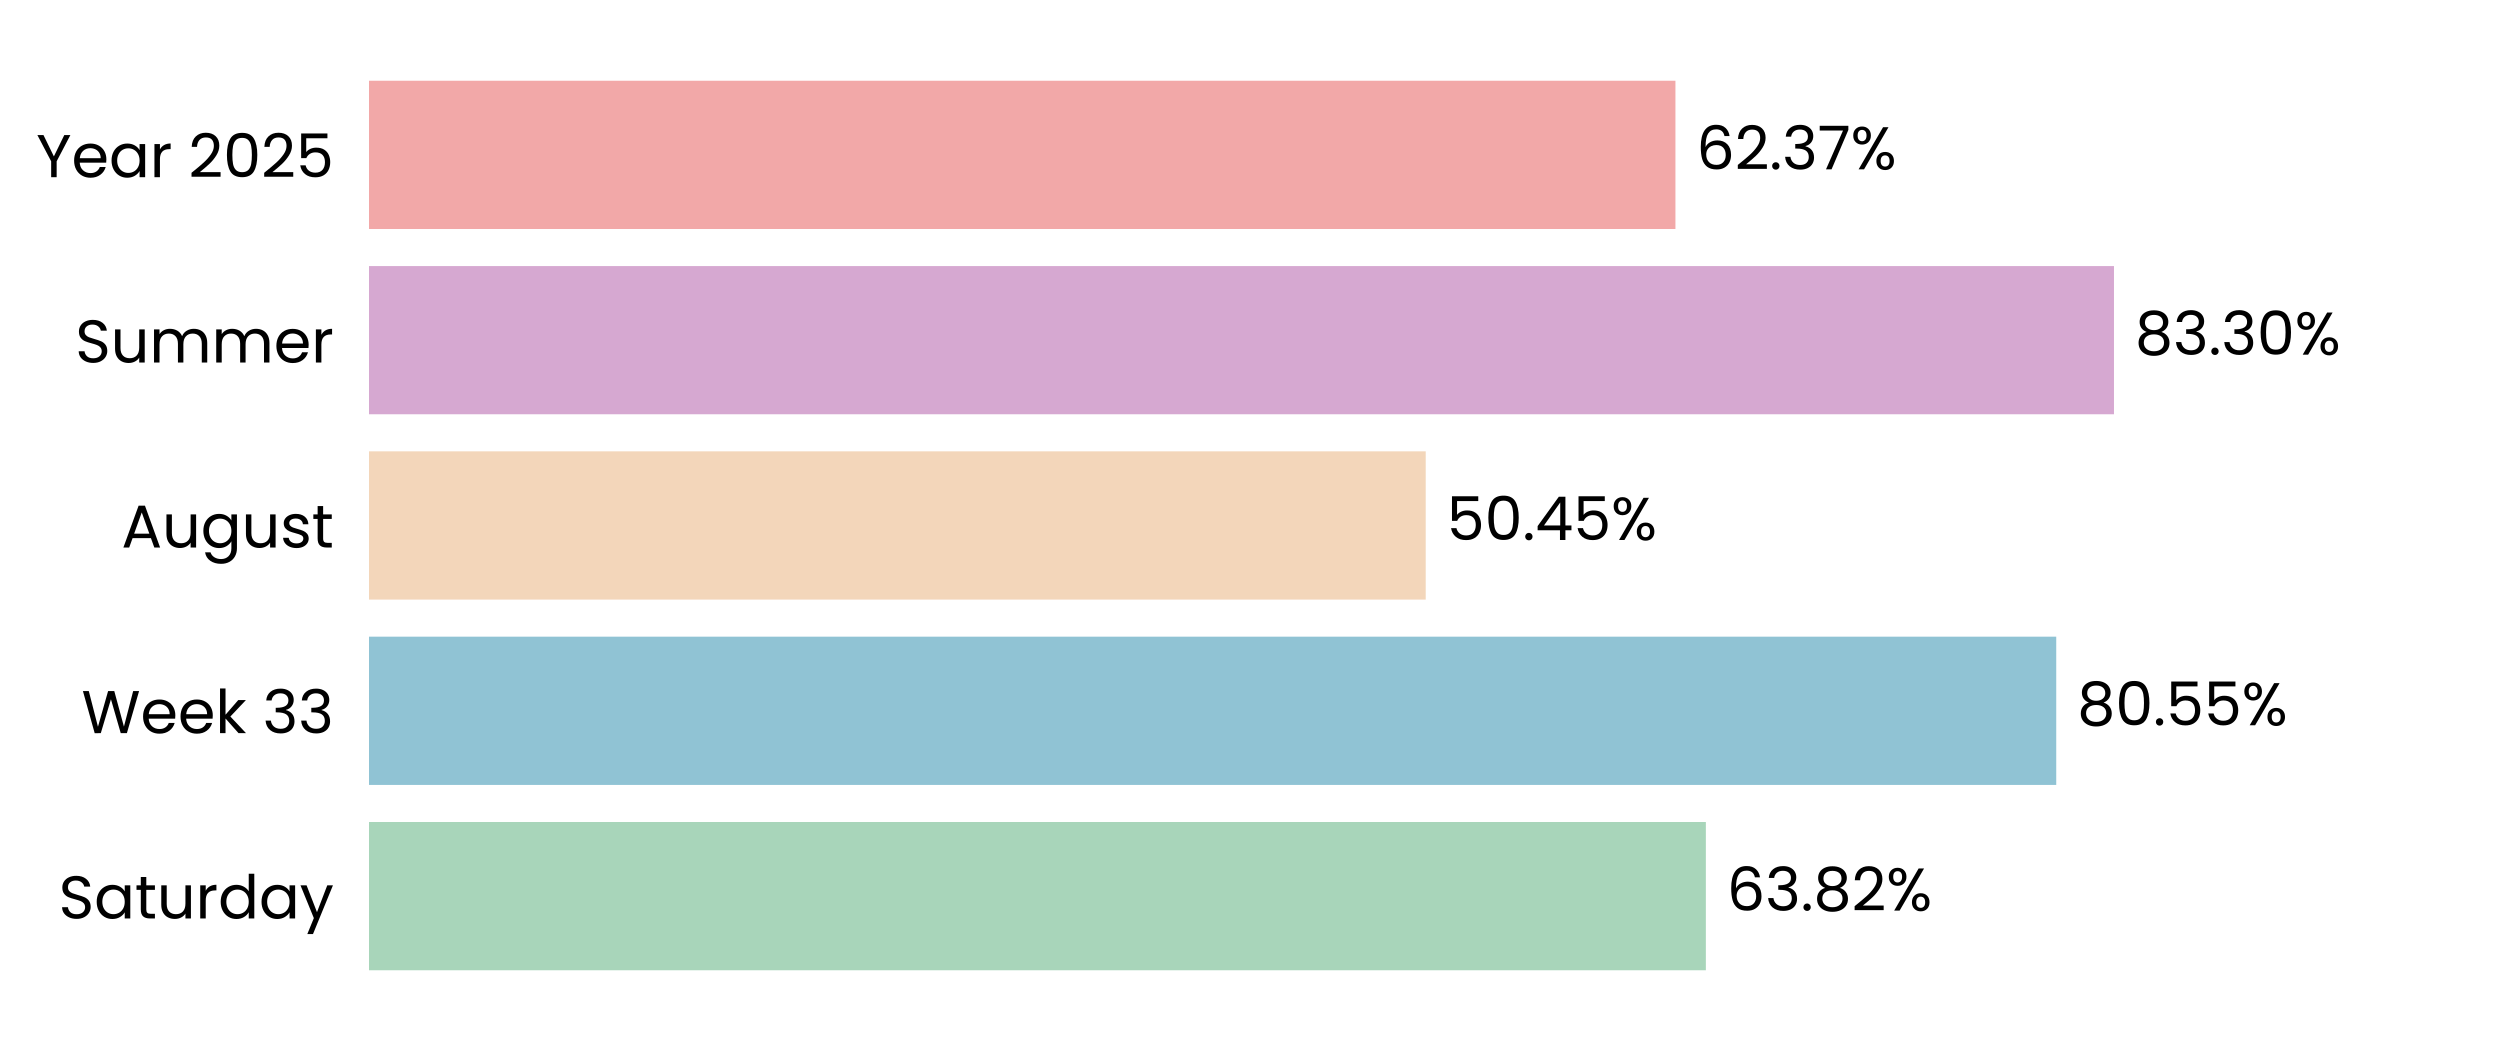
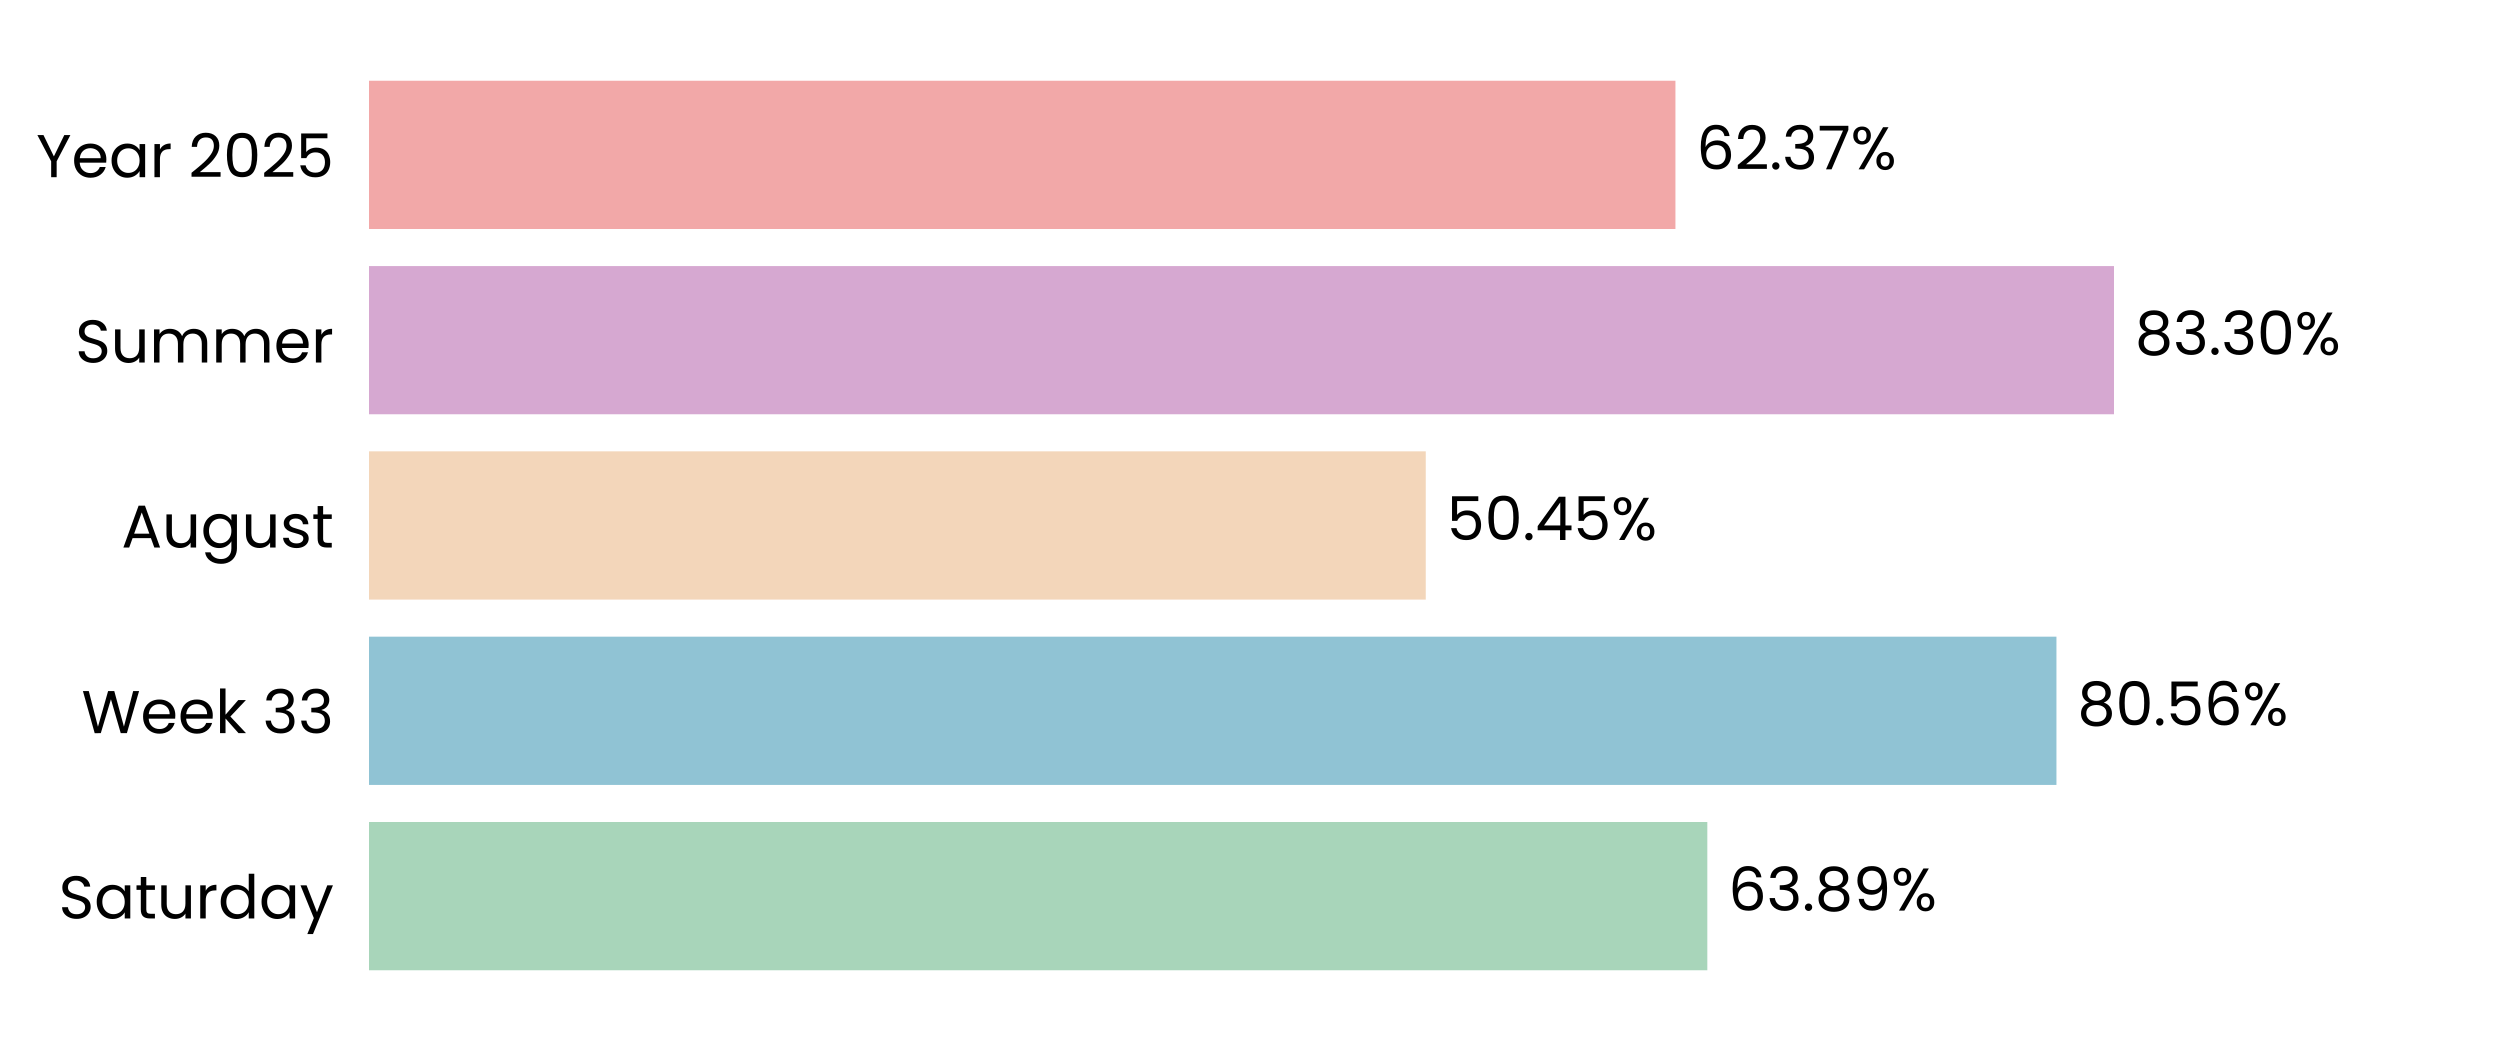
<svg xmlns="http://www.w3.org/2000/svg" xmlns:xlink="http://www.w3.org/1999/xlink" width="496.691pt" height="208.8pt" viewBox="0 0 496.691 208.8" version="1.1">
  <defs>
    <style type="text/css">*{stroke-linejoin: round; stroke-linecap: butt}</style>
  </defs>
  <g id="figure_1">
    <g id="patch_1">
      <path d="M 0 208.8  L 496.691 208.8  L 496.691 0  L 0 0  L 0 208.8  z " style="fill: none" />
    </g>
    <g id="axes_1">
      <g id="patch_2">
        <path d="M 73.311 201.6  L 489.491 201.6  L 489.491 7.2  L 73.311 7.2  L 73.311 201.6  z " style="fill: none" />
      </g>
      <g id="patch_3">
-         <path d="M 73.311 192.764  L 338.915 192.764  L 338.915 163.309  L 73.311 163.309  z " clip-path="url(#p0c450a00ad)" style="fill: #a8d5ba" />
+         <path d="M 73.311 192.764  L 339.204 192.764  L 339.204 163.309  L 73.311 163.309  z " clip-path="url(#pcc982002f8)" style="fill: #a8d5ba" />
      </g>
      <g id="patch_4">
-         <path d="M 73.311 155.945  L 408.526 155.945  L 408.526 126.491  L 73.311 126.491  z " clip-path="url(#p0c450a00ad)" style="fill: #90c3d4" />
+         <path d="M 73.311 155.945  L 408.567 155.945  L 408.567 126.491  L 73.311 126.491  z " clip-path="url(#pcc982002f8)" style="fill: #90c3d4" />
      </g>
      <g id="patch_5">
-         <path d="M 73.311 119.127  L 283.257 119.127  L 283.257 89.673  L 73.311 89.673  z " clip-path="url(#p0c450a00ad)" style="fill: #f3d6ba" />
+         <path d="M 73.311 119.127  L 283.266 119.127  L 283.266 89.673  L 73.311 89.673  z " clip-path="url(#pcc982002f8)" style="fill: #f3d6ba" />
      </g>
      <g id="patch_6">
-         <path d="M 73.311 82.309  L 419.999 82.309  L 419.999 52.855  L 73.311 52.855  z " clip-path="url(#p0c450a00ad)" style="fill: #d6a8d1" />
+         <path d="M 73.311 82.309  L 420.002 82.309  L 420.002 52.855  L 73.311 52.855  z " clip-path="url(#pcc982002f8)" style="fill: #d6a8d1" />
      </g>
      <g id="patch_7">
-         <path d="M 73.311 45.491  L 332.869 45.491  L 332.869 16.036  L 73.311 16.036  z " clip-path="url(#p0c450a00ad)" style="fill: #f2a8a8" />
+         <path d="M 73.311 45.491  L 332.869 45.491  L 332.869 16.036  L 73.311 16.036  z " clip-path="url(#pcc982002f8)" style="fill: #f2a8a8" />
      </g>
      <g id="matplotlib.axis_1">
        <g id="ytick_1">
          <g id="text_1">
            <g transform="translate(11.65312 182.4764) scale(0.12 -0.12)">
              <defs>
                <path id="Poppins-Regular-53" d="M 1907 -45  Q 1466 -45 1117 112  Q 768 269 569 547  Q 371 826 365 1190  L 986 1190  Q 1018 877 1245 662  Q 1472 448 1907 448  Q 2323 448 2563 656  Q 2803 864 2803 1190  Q 2803 1446 2662 1606  Q 2522 1766 2310 1849  Q 2099 1933 1741 2029  Q 1299 2144 1033 2259  Q 768 2374 579 2620  Q 390 2867 390 3283  Q 390 3648 576 3929  Q 762 4211 1098 4364  Q 1434 4518 1869 4518  Q 2496 4518 2896 4204  Q 3296 3891 3347 3373  L 2707 3373  Q 2675 3629 2438 3824  Q 2202 4019 1811 4019  Q 1446 4019 1216 3830  Q 986 3642 986 3302  Q 986 3059 1123 2905  Q 1261 2752 1462 2672  Q 1664 2592 2029 2490  Q 2470 2368 2739 2249  Q 3008 2131 3200 1884  Q 3392 1638 3392 1216  Q 3392 890 3219 602  Q 3046 314 2707 134  Q 2368 -45 1907 -45  z " transform="scale(0.015625)" />
                <path id="Poppins-Regular-61" d="M 275 1766  Q 275 2304 492 2710  Q 710 3117 1091 3341  Q 1472 3565 1939 3565  Q 2400 3565 2739 3366  Q 3078 3168 3245 2867  L 3245 3507  L 3834 3507  L 3834 0  L 3245 0  L 3245 653  Q 3072 346 2729 144  Q 2387 -58 1933 -58  Q 1466 -58 1088 172  Q 710 403 492 819  Q 275 1235 275 1766  z M 3245 1760  Q 3245 2157 3085 2451  Q 2925 2746 2653 2902  Q 2381 3059 2054 3059  Q 1728 3059 1459 2905  Q 1190 2752 1030 2457  Q 870 2163 870 1766  Q 870 1363 1030 1065  Q 1190 768 1459 611  Q 1728 454 2054 454  Q 2381 454 2653 611  Q 2925 768 3085 1065  Q 3245 1363 3245 1760  z " transform="scale(0.015625)" />
                <path id="Poppins-Regular-74" d="M 1203 3027  L 1203 960  Q 1203 704 1312 598  Q 1421 493 1690 493  L 2118 493  L 2118 0  L 1594 0  Q 1107 0 864 224  Q 621 448 621 960  L 621 3027  L 166 3027  L 166 3507  L 621 3507  L 621 4390  L 1203 4390  L 1203 3507  L 2118 3507  L 2118 3027  L 1203 3027  z " transform="scale(0.015625)" />
                <path id="Poppins-Regular-75" d="M 3603 3507  L 3603 0  L 3021 0  L 3021 518  Q 2854 250 2556 99  Q 2259 -51 1901 -51  Q 1491 -51 1164 118  Q 838 288 649 627  Q 461 966 461 1453  L 461 3507  L 1037 3507  L 1037 1530  Q 1037 1011 1299 732  Q 1562 454 2016 454  Q 2483 454 2752 742  Q 3021 1030 3021 1581  L 3021 3507  L 3603 3507  z " transform="scale(0.015625)" />
                <path id="Poppins-Regular-72" d="M 1075 2938  Q 1229 3238 1513 3404  Q 1798 3571 2208 3571  L 2208 2970  L 2054 2970  Q 1075 2970 1075 1907  L 1075 0  L 493 0  L 493 3507  L 1075 3507  L 1075 2938  z " transform="scale(0.015625)" />
                <path id="Poppins-Regular-64" d="M 275 1766  Q 275 2304 492 2710  Q 710 3117 1091 3341  Q 1472 3565 1946 3565  Q 2355 3565 2707 3376  Q 3059 3187 3245 2880  L 3245 4736  L 3834 4736  L 3834 0  L 3245 0  L 3245 659  Q 3072 346 2733 144  Q 2394 -58 1939 -58  Q 1472 -58 1091 172  Q 710 403 492 819  Q 275 1235 275 1766  z M 3245 1760  Q 3245 2157 3085 2451  Q 2925 2746 2653 2902  Q 2381 3059 2054 3059  Q 1728 3059 1459 2905  Q 1190 2752 1030 2457  Q 870 2163 870 1766  Q 870 1363 1030 1065  Q 1190 768 1459 611  Q 1728 454 2054 454  Q 2381 454 2653 611  Q 2925 768 3085 1065  Q 3245 1363 3245 1760  z " transform="scale(0.015625)" />
                <path id="Poppins-Regular-79" d="M 3514 3507  L 1402 -1651  L 800 -1651  L 1491 38  L 77 3507  L 723 3507  L 1824 666  L 2912 3507  L 3514 3507  z " transform="scale(0.015625)" />
              </defs>
              <use xlink:href="#Poppins-Regular-53" />
              <use xlink:href="#Poppins-Regular-61" transform="translate(58.7 0)" />
              <use xlink:href="#Poppins-Regular-74" transform="translate(126.3 0)" />
              <use xlink:href="#Poppins-Regular-75" transform="translate(162.7 0)" />
              <use xlink:href="#Poppins-Regular-72" transform="translate(226.7 0)" />
              <use xlink:href="#Poppins-Regular-64" transform="translate(264 0)" />
              <use xlink:href="#Poppins-Regular-61" transform="translate(331.5999 0)" />
              <use xlink:href="#Poppins-Regular-79" transform="translate(399.1999 0)" />
            </g>
          </g>
        </g>
        <g id="ytick_2">
          <g id="text_2">
            <g transform="translate(16.19813 145.6582) scale(0.12 -0.12)">
              <defs>
                <path id="Poppins-Regular-57" d="M 6099 4461  L 4806 0  L 4154 0  L 3117 3590  L 2042 0  L 1395 -6  L 147 4461  L 768 4461  L 1741 678  L 2816 4461  L 3469 4461  L 4493 691  L 5472 4461  L 6099 4461  z " transform="scale(0.015625)" />
                <path id="Poppins-Regular-65" d="M 3693 1888  Q 3693 1722 3674 1536  L 870 1536  Q 902 1018 1225 726  Q 1549 435 2010 435  Q 2387 435 2640 611  Q 2893 787 2995 1082  L 3622 1082  Q 3482 576 3059 259  Q 2637 -58 2010 -58  Q 1510 -58 1116 166  Q 723 390 499 803  Q 275 1216 275 1760  Q 275 2304 492 2713  Q 710 3123 1104 3344  Q 1498 3565 2010 3565  Q 2509 3565 2893 3347  Q 3277 3130 3485 2749  Q 3693 2368 3693 1888  z M 3091 2010  Q 3091 2342 2944 2582  Q 2797 2822 2544 2947  Q 2291 3072 1984 3072  Q 1542 3072 1232 2790  Q 922 2509 877 2010  L 3091 2010  z " transform="scale(0.015625)" />
                <path id="Poppins-Regular-6b" d="M 2451 0  L 1075 1549  L 1075 0  L 493 0  L 493 4736  L 1075 4736  L 1075 1952  L 2426 3507  L 3238 3507  L 1587 1760  L 3245 0  L 2451 0  z " transform="scale(0.015625)" />
                <path id="Poppins-Regular-20" transform="scale(0.015625)" />
                <path id="Poppins-Regular-33" d="M 384 3462  Q 429 4051 838 4384  Q 1248 4717 1901 4717  Q 2336 4717 2653 4560  Q 2970 4403 3133 4134  Q 3296 3866 3296 3526  Q 3296 3130 3069 2842  Q 2842 2554 2477 2470  L 2477 2438  Q 2893 2336 3136 2035  Q 3379 1734 3379 1248  Q 3379 883 3212 592  Q 3046 301 2713 134  Q 2381 -32 1914 -32  Q 1235 -32 800 323  Q 365 678 314 1331  L 877 1331  Q 922 947 1190 704  Q 1459 461 1907 461  Q 2355 461 2588 694  Q 2822 928 2822 1299  Q 2822 1779 2502 1990  Q 2182 2202 1536 2202  L 1389 2202  L 1389 2688  L 1542 2688  Q 2131 2694 2432 2883  Q 2733 3072 2733 3469  Q 2733 3808 2512 4013  Q 2291 4218 1882 4218  Q 1485 4218 1241 4013  Q 998 3808 954 3462  L 384 3462  z " transform="scale(0.015625)" />
              </defs>
              <use xlink:href="#Poppins-Regular-57" />
              <use xlink:href="#Poppins-Regular-65" transform="translate(97.59999 0)" />
              <use xlink:href="#Poppins-Regular-65" transform="translate(159.6 0)" />
              <use xlink:href="#Poppins-Regular-6b" transform="translate(221.6 0)" />
              <use xlink:href="#Poppins-Regular-20" transform="translate(273.0999 0)" />
              <use xlink:href="#Poppins-Regular-33" transform="translate(299.7999 0)" />
              <use xlink:href="#Poppins-Regular-33" transform="translate(358.6999 0)" />
            </g>
          </g>
        </g>
        <g id="ytick_3">
          <g id="text_3">
            <g transform="translate(24.11812 108.78) scale(0.12 -0.12)">
              <defs>
                <path id="Poppins-Regular-41" d="M 3130 992  L 1184 992  L 826 0  L 211 0  L 1824 4435  L 2496 4435  L 4102 0  L 3488 0  L 3130 992  z M 2963 1466  L 2157 3718  L 1350 1466  L 2963 1466  z " transform="scale(0.015625)" />
                <path id="Poppins-Regular-67" d="M 1939 3565  Q 2394 3565 2736 3366  Q 3078 3168 3245 2867  L 3245 3507  L 3834 3507  L 3834 -77  Q 3834 -557 3629 -931  Q 3424 -1306 3043 -1517  Q 2662 -1728 2157 -1728  Q 1466 -1728 1005 -1401  Q 544 -1075 461 -512  L 1037 -512  Q 1133 -832 1433 -1027  Q 1734 -1222 2157 -1222  Q 2637 -1222 2941 -921  Q 3245 -621 3245 -77  L 3245 659  Q 3072 352 2733 147  Q 2394 -58 1939 -58  Q 1472 -58 1091 172  Q 710 403 492 819  Q 275 1235 275 1766  Q 275 2304 492 2710  Q 710 3117 1091 3341  Q 1472 3565 1939 3565  z M 3245 1760  Q 3245 2157 3085 2451  Q 2925 2746 2653 2902  Q 2381 3059 2054 3059  Q 1728 3059 1459 2905  Q 1190 2752 1030 2457  Q 870 2163 870 1766  Q 870 1363 1030 1065  Q 1190 768 1459 611  Q 1728 454 2054 454  Q 2381 454 2653 611  Q 2925 768 3085 1065  Q 3245 1363 3245 1760  z " transform="scale(0.015625)" />
                <path id="Poppins-Regular-73" d="M 1734 -58  Q 1331 -58 1011 80  Q 691 218 505 464  Q 320 710 301 1030  L 902 1030  Q 928 768 1149 601  Q 1370 435 1728 435  Q 2061 435 2253 582  Q 2445 730 2445 954  Q 2445 1184 2240 1296  Q 2035 1408 1606 1517  Q 1216 1619 969 1724  Q 723 1830 547 2038  Q 371 2246 371 2586  Q 371 2854 531 3078  Q 691 3302 985 3433  Q 1280 3565 1658 3565  Q 2240 3565 2598 3270  Q 2957 2976 2982 2464  L 2400 2464  Q 2381 2739 2179 2905  Q 1978 3072 1638 3072  Q 1325 3072 1139 2937  Q 954 2803 954 2586  Q 954 2413 1066 2301  Q 1178 2189 1347 2121  Q 1517 2054 1818 1971  Q 2195 1869 2432 1769  Q 2669 1670 2838 1472  Q 3008 1274 3014 954  Q 3014 666 2854 435  Q 2694 205 2403 73  Q 2112 -58 1734 -58  z " transform="scale(0.015625)" />
              </defs>
              <use xlink:href="#Poppins-Regular-41" />
              <use xlink:href="#Poppins-Regular-75" transform="translate(67.39999 0)" />
              <use xlink:href="#Poppins-Regular-67" transform="translate(131.4 0)" />
              <use xlink:href="#Poppins-Regular-75" transform="translate(199 0)" />
              <use xlink:href="#Poppins-Regular-73" transform="translate(263 0)" />
              <use xlink:href="#Poppins-Regular-74" transform="translate(315.2 0)" />
            </g>
          </g>
        </g>
        <g id="ytick_4">
          <g id="text_4">
            <g transform="translate(14.95125 72.02182) scale(0.12 -0.12)">
              <defs>
                <path id="Poppins-Regular-6d" d="M 4710 3571  Q 5120 3571 5440 3401  Q 5760 3232 5945 2893  Q 6131 2554 6131 2067  L 6131 0  L 5555 0  L 5555 1984  Q 5555 2509 5296 2787  Q 5037 3066 4595 3066  Q 4141 3066 3872 2774  Q 3603 2483 3603 1933  L 3603 0  L 3027 0  L 3027 1984  Q 3027 2509 2768 2787  Q 2509 3066 2067 3066  Q 1613 3066 1344 2774  Q 1075 2483 1075 1933  L 1075 0  L 493 0  L 493 3507  L 1075 3507  L 1075 3002  Q 1248 3277 1539 3424  Q 1830 3571 2182 3571  Q 2624 3571 2963 3372  Q 3302 3174 3469 2790  Q 3616 3162 3955 3366  Q 4294 3571 4710 3571  z " transform="scale(0.015625)" />
              </defs>
              <use xlink:href="#Poppins-Regular-53" />
              <use xlink:href="#Poppins-Regular-75" transform="translate(58.7 0)" />
              <use xlink:href="#Poppins-Regular-6d" transform="translate(122.7 0)" />
              <use xlink:href="#Poppins-Regular-6d" transform="translate(225.7 0)" />
              <use xlink:href="#Poppins-Regular-65" transform="translate(328.7 0)" />
              <use xlink:href="#Poppins-Regular-72" transform="translate(390.6999 0)" />
            </g>
          </g>
        </g>
        <g id="ytick_5">
          <g id="text_5">
            <g transform="translate(7.2 35.20364) scale(0.12 -0.12)">
              <defs>
                <path id="Poppins-Regular-59" d="M 3616 4461  L 2163 1683  L 2163 0  L 1581 0  L 1581 1683  L 122 4461  L 768 4461  L 1869 2202  L 2970 4461  L 3616 4461  z " transform="scale(0.015625)" />
                <path id="Poppins-Regular-32" d="M 326 467  Q 1139 1120 1600 1539  Q 2061 1958 2377 2416  Q 2694 2874 2694 3315  Q 2694 3731 2492 3971  Q 2291 4211 1843 4211  Q 1408 4211 1168 3939  Q 928 3667 909 3213  L 346 3213  Q 371 3930 780 4320  Q 1190 4710 1837 4710  Q 2496 4710 2883 4345  Q 3270 3981 3270 3341  Q 3270 2810 2953 2307  Q 2637 1805 2233 1424  Q 1830 1043 1203 538  L 3405 538  L 3405 51  L 326 51  L 326 467  z " transform="scale(0.015625)" />
                <path id="Poppins-Regular-30" d="M 397 2362  Q 397 3462 755 4080  Q 1114 4698 2010 4698  Q 2899 4698 3257 4080  Q 3616 3462 3616 2362  Q 3616 1242 3257 621  Q 2899 0 2010 0  Q 1114 0 755 621  Q 397 1242 397 2362  z M 3040 2362  Q 3040 2918 2966 3305  Q 2893 3693 2665 3929  Q 2438 4166 2010 4166  Q 1574 4166 1347 3929  Q 1120 3693 1046 3305  Q 973 2918 973 2362  Q 973 1786 1046 1395  Q 1120 1005 1347 768  Q 1574 531 2010 531  Q 2438 531 2665 768  Q 2893 1005 2966 1395  Q 3040 1786 3040 2362  z " transform="scale(0.015625)" />
                <path id="Poppins-Regular-35" d="M 3347 4122  L 1101 4122  L 1101 2662  Q 1248 2867 1536 2998  Q 1824 3130 2157 3130  Q 2688 3130 3021 2909  Q 3354 2688 3498 2339  Q 3642 1990 3642 1600  Q 3642 1139 3469 774  Q 3296 410 2941 198  Q 2586 -13 2061 -13  Q 1389 -13 973 332  Q 557 678 467 1254  L 1037 1254  Q 1120 890 1389 685  Q 1658 480 2067 480  Q 2573 480 2829 784  Q 3085 1088 3085 1587  Q 3085 2086 2829 2358  Q 2573 2630 2074 2630  Q 1734 2630 1481 2467  Q 1229 2304 1114 2022  L 563 2022  L 563 4634  L 3347 4634  L 3347 4122  z " transform="scale(0.015625)" />
              </defs>
              <use xlink:href="#Poppins-Regular-59" />
              <use xlink:href="#Poppins-Regular-65" transform="translate(58.39999 0)" />
              <use xlink:href="#Poppins-Regular-61" transform="translate(120.4 0)" />
              <use xlink:href="#Poppins-Regular-72" transform="translate(188 0)" />
              <use xlink:href="#Poppins-Regular-20" transform="translate(225.3 0)" />
              <use xlink:href="#Poppins-Regular-32" transform="translate(252 0)" />
              <use xlink:href="#Poppins-Regular-30" transform="translate(309.4999 0)" />
              <use xlink:href="#Poppins-Regular-32" transform="translate(372.2999 0)" />
              <use xlink:href="#Poppins-Regular-35" transform="translate(429.7999 0)" />
            </g>
          </g>
        </g>
      </g>
      <g id="text_6">
-         <g transform="translate(343.0768 180.9164) scale(0.12 -0.12)">
+         <g transform="translate(343.3658 180.9164) scale(0.12 -0.12)">
          <defs>
            <path id="Poppins-Regular-36" d="M 2976 3526  Q 2835 4237 2099 4237  Q 1530 4237 1248 3798  Q 966 3360 973 2355  Q 1120 2688 1462 2877  Q 1805 3066 2227 3066  Q 2886 3066 3280 2656  Q 3674 2246 3674 1523  Q 3674 1088 3504 742  Q 3334 397 2992 192  Q 2650 -13 2163 -13  Q 1504 -13 1133 281  Q 762 576 614 1094  Q 467 1613 467 2374  Q 467 4723 2106 4723  Q 2733 4723 3091 4384  Q 3450 4045 3514 3526  L 2976 3526  z M 2106 2573  Q 1830 2573 1587 2461  Q 1344 2349 1193 2121  Q 1043 1894 1043 1568  Q 1043 1082 1324 778  Q 1606 474 2131 474  Q 2579 474 2844 752  Q 3110 1030 3110 1504  Q 3110 2003 2854 2288  Q 2598 2573 2106 2573  z " transform="scale(0.015625)" />
            <path id="Poppins-Regular-2e" d="M 678 -38  Q 512 -38 397 77  Q 282 192 282 358  Q 282 525 397 640  Q 512 755 678 755  Q 838 755 950 640  Q 1062 525 1062 358  Q 1062 192 950 77  Q 838 -38 678 -38  z " transform="scale(0.015625)" />
            <path id="Poppins-Regular-38" d="M 1242 2406  Q 883 2547 691 2816  Q 499 3085 499 3469  Q 499 3814 672 4092  Q 845 4371 1187 4534  Q 1530 4698 2016 4698  Q 2502 4698 2844 4534  Q 3187 4371 3363 4092  Q 3539 3814 3539 3469  Q 3539 3098 3340 2819  Q 3142 2541 2797 2406  Q 3194 2285 3427 1981  Q 3661 1677 3661 1248  Q 3661 832 3456 521  Q 3251 211 2876 41  Q 2502 -128 2016 -128  Q 1530 -128 1162 41  Q 794 211 589 521  Q 384 832 384 1248  Q 384 1677 614 1984  Q 845 2291 1242 2406  z M 2976 3398  Q 2976 3789 2720 4000  Q 2464 4211 2016 4211  Q 1574 4211 1318 4000  Q 1062 3789 1062 3392  Q 1062 3034 1328 2816  Q 1594 2598 2016 2598  Q 2445 2598 2710 2819  Q 2976 3040 2976 3398  z M 2016 2150  Q 1542 2150 1241 1929  Q 941 1709 941 1267  Q 941 858 1232 608  Q 1523 358 2016 358  Q 2509 358 2797 608  Q 3085 858 3085 1267  Q 3085 1696 2790 1923  Q 2496 2150 2016 2150  z " transform="scale(0.015625)" />
+             <path id="Poppins-Regular-39" d="M 1146 1242  Q 1210 877 1443 678  Q 1677 480 2074 480  Q 2605 480 2857 896  Q 3110 1312 3098 2298  Q 2963 2010 2649 1846  Q 2336 1683 1952 1683  Q 1523 1683 1187 1859  Q 851 2035 659 2374  Q 467 2714 467 3194  Q 467 3878 864 4297  Q 1261 4717 1990 4717  Q 2886 4717 3248 4134  Q 3610 3552 3610 2400  Q 3610 1594 3466 1069  Q 3322 544 2979 269  Q 2637 -6 2042 -6  Q 1389 -6 1024 346  Q 659 698 608 1242  L 1146 1242  z M 2048 2176  Q 2477 2176 2752 2441  Q 3027 2707 3027 3162  Q 3027 3642 2758 3936  Q 2490 4230 2003 4230  Q 1555 4230 1289 3948  Q 1024 3667 1024 3206  Q 1024 2739 1286 2457  Q 1549 2176 2048 2176  z " transform="scale(0.015625)" />
            <path id="Poppins-Regular-25" d="M 269 3584  Q 269 4019 531 4278  Q 794 4538 1203 4538  Q 1613 4538 1875 4278  Q 2138 4019 2138 3584  Q 2138 3142 1875 2883  Q 1613 2624 1203 2624  Q 794 2624 531 2883  Q 269 3142 269 3584  z M 4006 4467  L 1414 0  L 838 0  L 3430 4467  L 4006 4467  z M 1203 4179  Q 986 4179 861 4028  Q 736 3878 736 3584  Q 736 3290 861 3136  Q 986 2982 1203 2982  Q 1421 2982 1549 3139  Q 1677 3296 1677 3584  Q 1677 3878 1549 4028  Q 1421 4179 1203 4179  z M 2720 883  Q 2720 1325 2982 1584  Q 3245 1843 3654 1843  Q 4064 1843 4323 1584  Q 4582 1325 4582 883  Q 4582 448 4323 185  Q 4064 -77 3654 -77  Q 3245 -77 2982 182  Q 2720 442 2720 883  z M 3648 1478  Q 3430 1478 3302 1328  Q 3174 1178 3174 883  Q 3174 595 3302 444  Q 3430 294 3648 294  Q 3866 294 3994 444  Q 4122 595 4122 883  Q 4122 1178 3994 1328  Q 3866 1478 3648 1478  z " transform="scale(0.015625)" />
          </defs>
          <use xlink:href="#Poppins-Regular-36" />
          <use xlink:href="#Poppins-Regular-33" transform="translate(63.49999 0)" />
          <use xlink:href="#Poppins-Regular-2e" transform="translate(122.4 0)" />
          <use xlink:href="#Poppins-Regular-38" transform="translate(143.4 0)" />
-           <use xlink:href="#Poppins-Regular-32" transform="translate(206.5 0)" />
-           <use xlink:href="#Poppins-Regular-25" transform="translate(263.9999 0)" />
+           <use xlink:href="#Poppins-Regular-39" transform="translate(206.5 0)" />
+           <use xlink:href="#Poppins-Regular-25" transform="translate(269.4999 0)" />
        </g>
      </g>
      <g id="text_7">
-         <g transform="translate(412.6879 144.0982) scale(0.12 -0.12)">
+         <g transform="translate(412.7292 144.0982) scale(0.12 -0.12)">
          <use xlink:href="#Poppins-Regular-38" />
          <use xlink:href="#Poppins-Regular-30" transform="translate(63.09999 0)" />
          <use xlink:href="#Poppins-Regular-2e" transform="translate(125.9 0)" />
          <use xlink:href="#Poppins-Regular-35" transform="translate(146.9 0)" />
-           <use xlink:href="#Poppins-Regular-35" transform="translate(209.7 0)" />
-           <use xlink:href="#Poppins-Regular-25" transform="translate(272.4999 0)" />
+           <use xlink:href="#Poppins-Regular-36" transform="translate(209.7 0)" />
+           <use xlink:href="#Poppins-Regular-25" transform="translate(273.1999 0)" />
        </g>
      </g>
      <g id="text_8">
-         <g transform="translate(287.4183 107.28) scale(0.12 -0.12)">
+         <g transform="translate(287.4277 107.28) scale(0.12 -0.12)">
          <defs>
            <path id="Poppins-Regular-34" d="M 256 1030  L 256 1472  L 2502 4582  L 3200 4582  L 3200 1536  L 3840 1536  L 3840 1030  L 3200 1030  L 3200 0  L 2624 0  L 2624 1030  L 256 1030  z M 2650 3974  L 928 1536  L 2650 1536  L 2650 3974  z " transform="scale(0.015625)" />
          </defs>
          <use xlink:href="#Poppins-Regular-35" />
          <use xlink:href="#Poppins-Regular-30" transform="translate(62.79999 0)" />
          <use xlink:href="#Poppins-Regular-2e" transform="translate(125.6 0)" />
          <use xlink:href="#Poppins-Regular-34" transform="translate(146.6 0)" />
          <use xlink:href="#Poppins-Regular-35" transform="translate(209.5 0)" />
          <use xlink:href="#Poppins-Regular-25" transform="translate(272.2999 0)" />
        </g>
      </g>
      <g id="text_9">
-         <g transform="translate(424.1609 70.46182) scale(0.12 -0.12)">
+         <g transform="translate(424.1641 70.46182) scale(0.12 -0.12)">
          <use xlink:href="#Poppins-Regular-38" />
          <use xlink:href="#Poppins-Regular-33" transform="translate(63.09999 0)" />
          <use xlink:href="#Poppins-Regular-2e" transform="translate(122 0)" />
          <use xlink:href="#Poppins-Regular-33" transform="translate(143 0)" />
          <use xlink:href="#Poppins-Regular-30" transform="translate(201.9 0)" />
          <use xlink:href="#Poppins-Regular-25" transform="translate(264.7 0)" />
        </g>
      </g>
      <g id="text_10">
-         <g transform="translate(337.0305 33.64364) scale(0.12 -0.12)">
+         <g transform="translate(337.0313 33.64364) scale(0.12 -0.12)">
          <defs>
            <path id="Poppins-Regular-37" d="M 3245 4173  L 1466 0  L 877 0  L 2682 4115  L 211 4115  L 211 4614  L 3245 4614  L 3245 4173  z " transform="scale(0.015625)" />
          </defs>
          <use xlink:href="#Poppins-Regular-36" />
          <use xlink:href="#Poppins-Regular-32" transform="translate(63.49999 0)" />
          <use xlink:href="#Poppins-Regular-2e" transform="translate(121 0)" />
          <use xlink:href="#Poppins-Regular-33" transform="translate(142 0)" />
          <use xlink:href="#Poppins-Regular-37" transform="translate(200.8999 0)" />
          <use xlink:href="#Poppins-Regular-25" transform="translate(255.4999 0)" />
        </g>
      </g>
    </g>
  </g>
  <defs>
-     <clipPath id="p0c450a00ad">
+     <clipPath id="pcc982002f8">
      <rect x="73.311" y="7.2" width="416.18" height="194.4" />
    </clipPath>
  </defs>
</svg>
